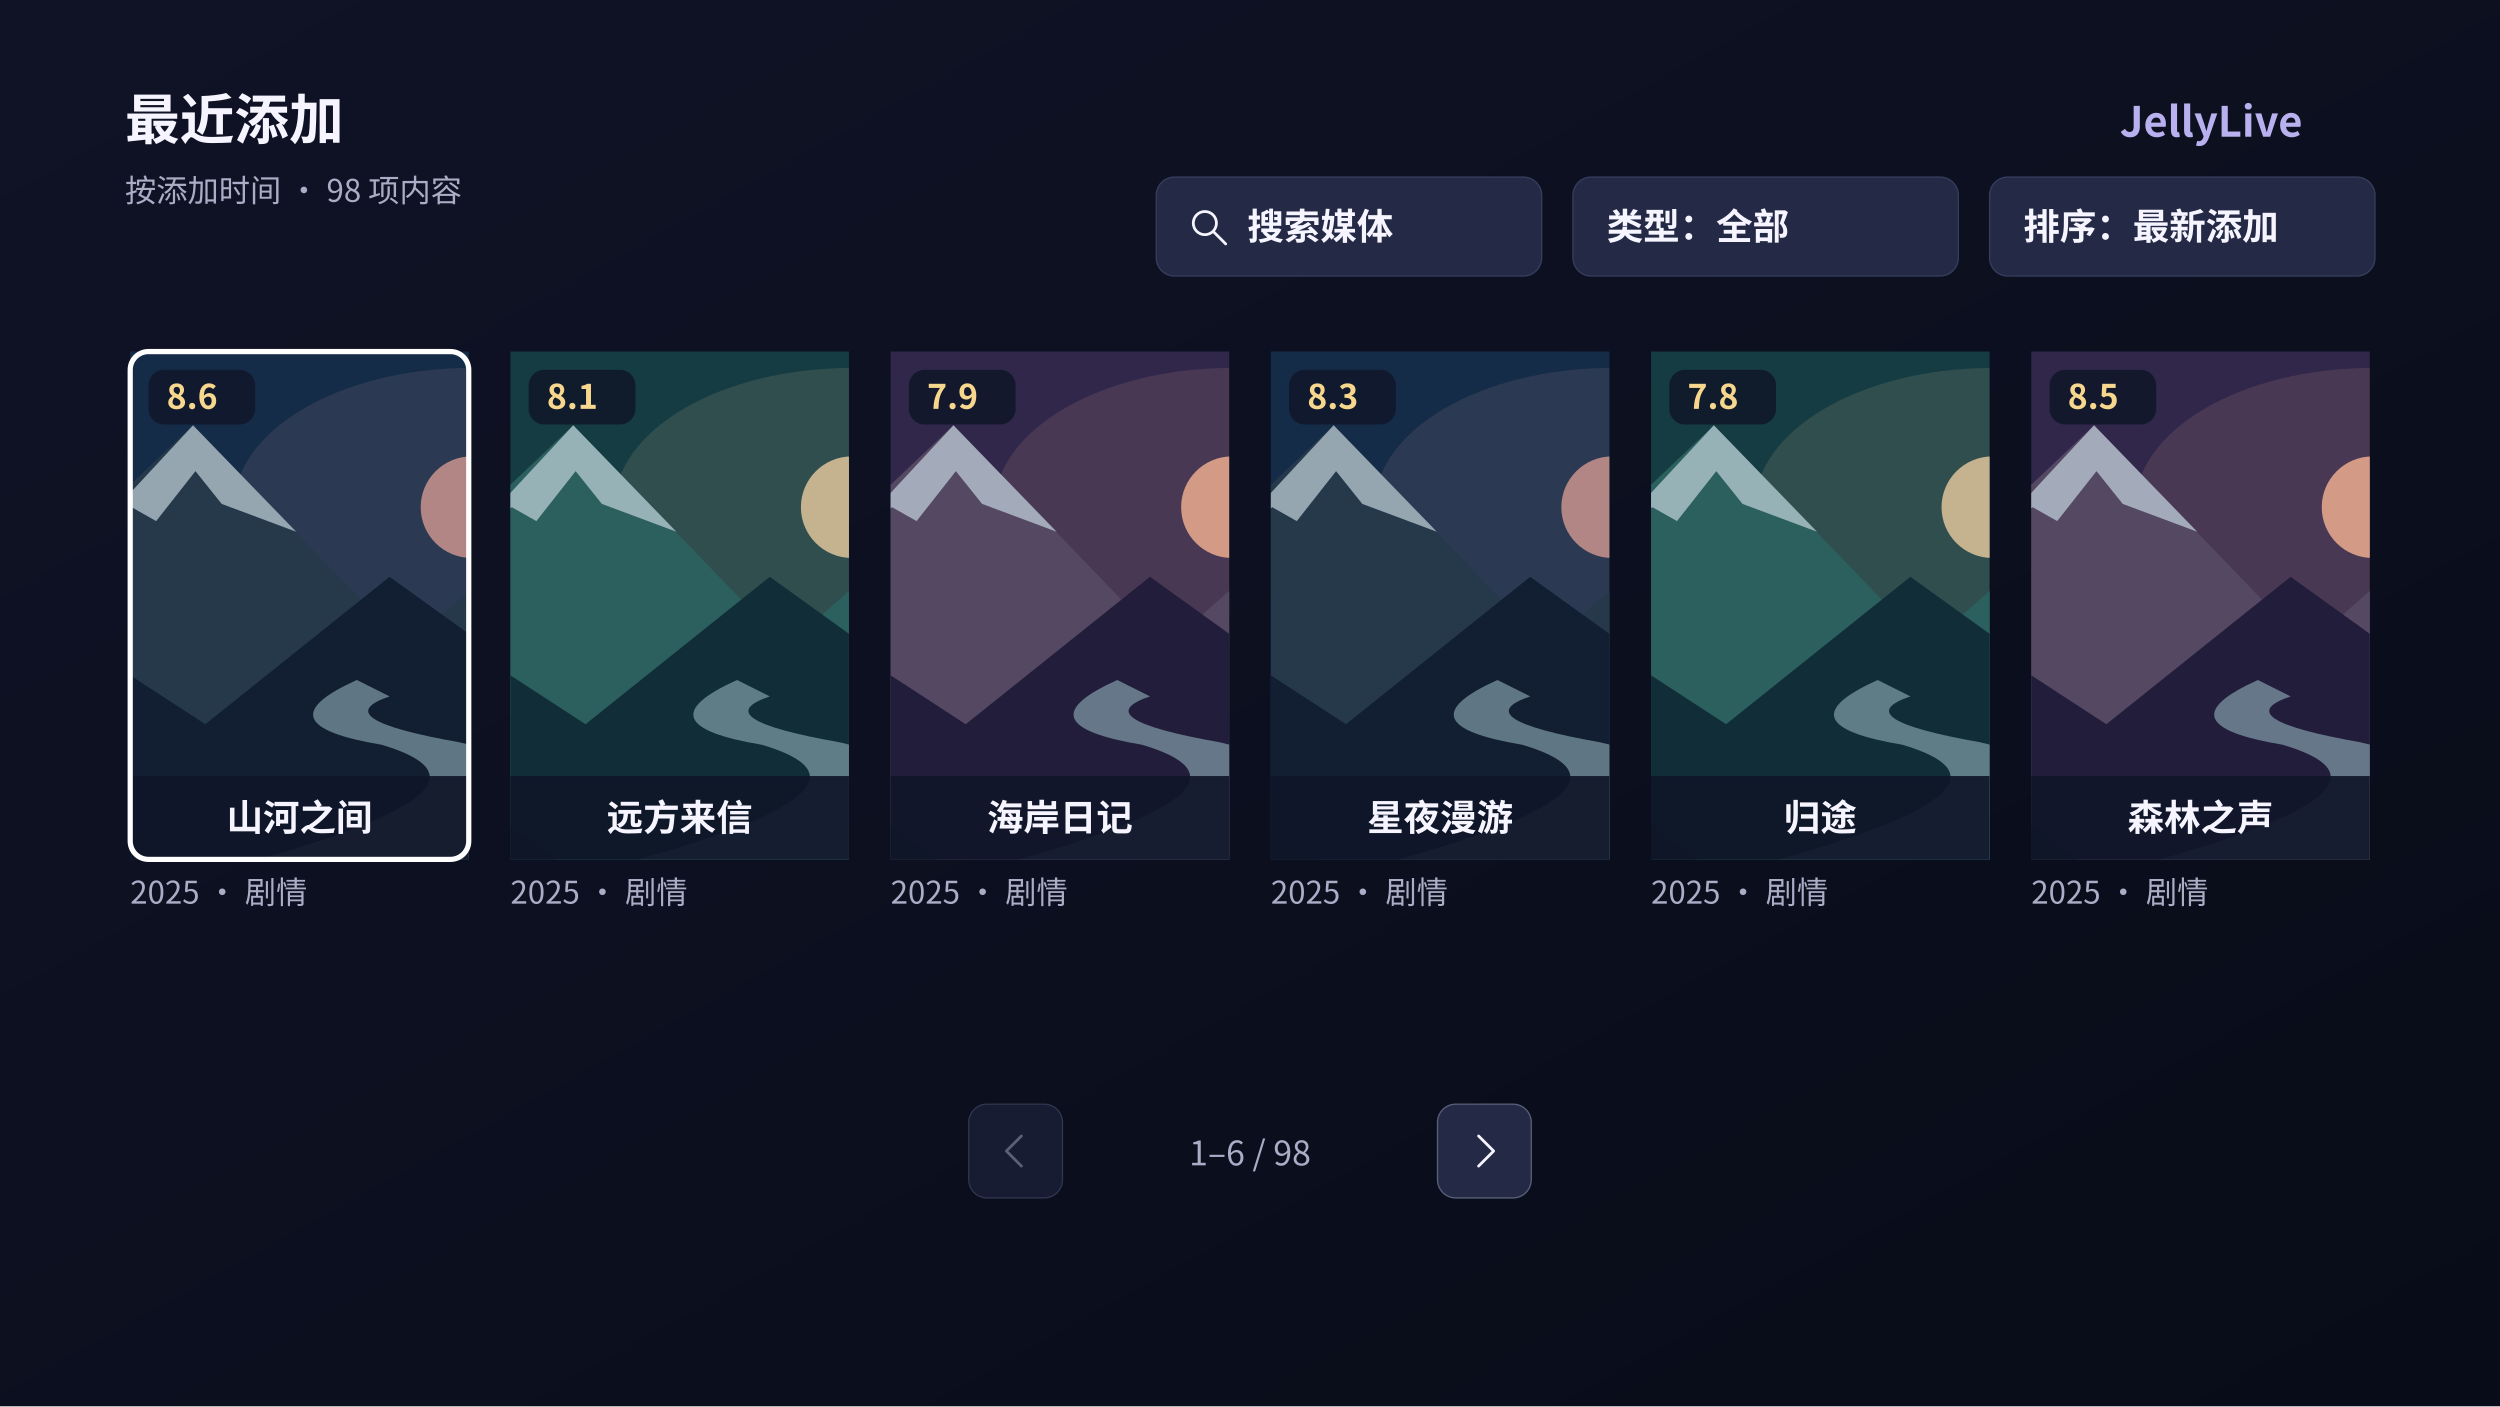
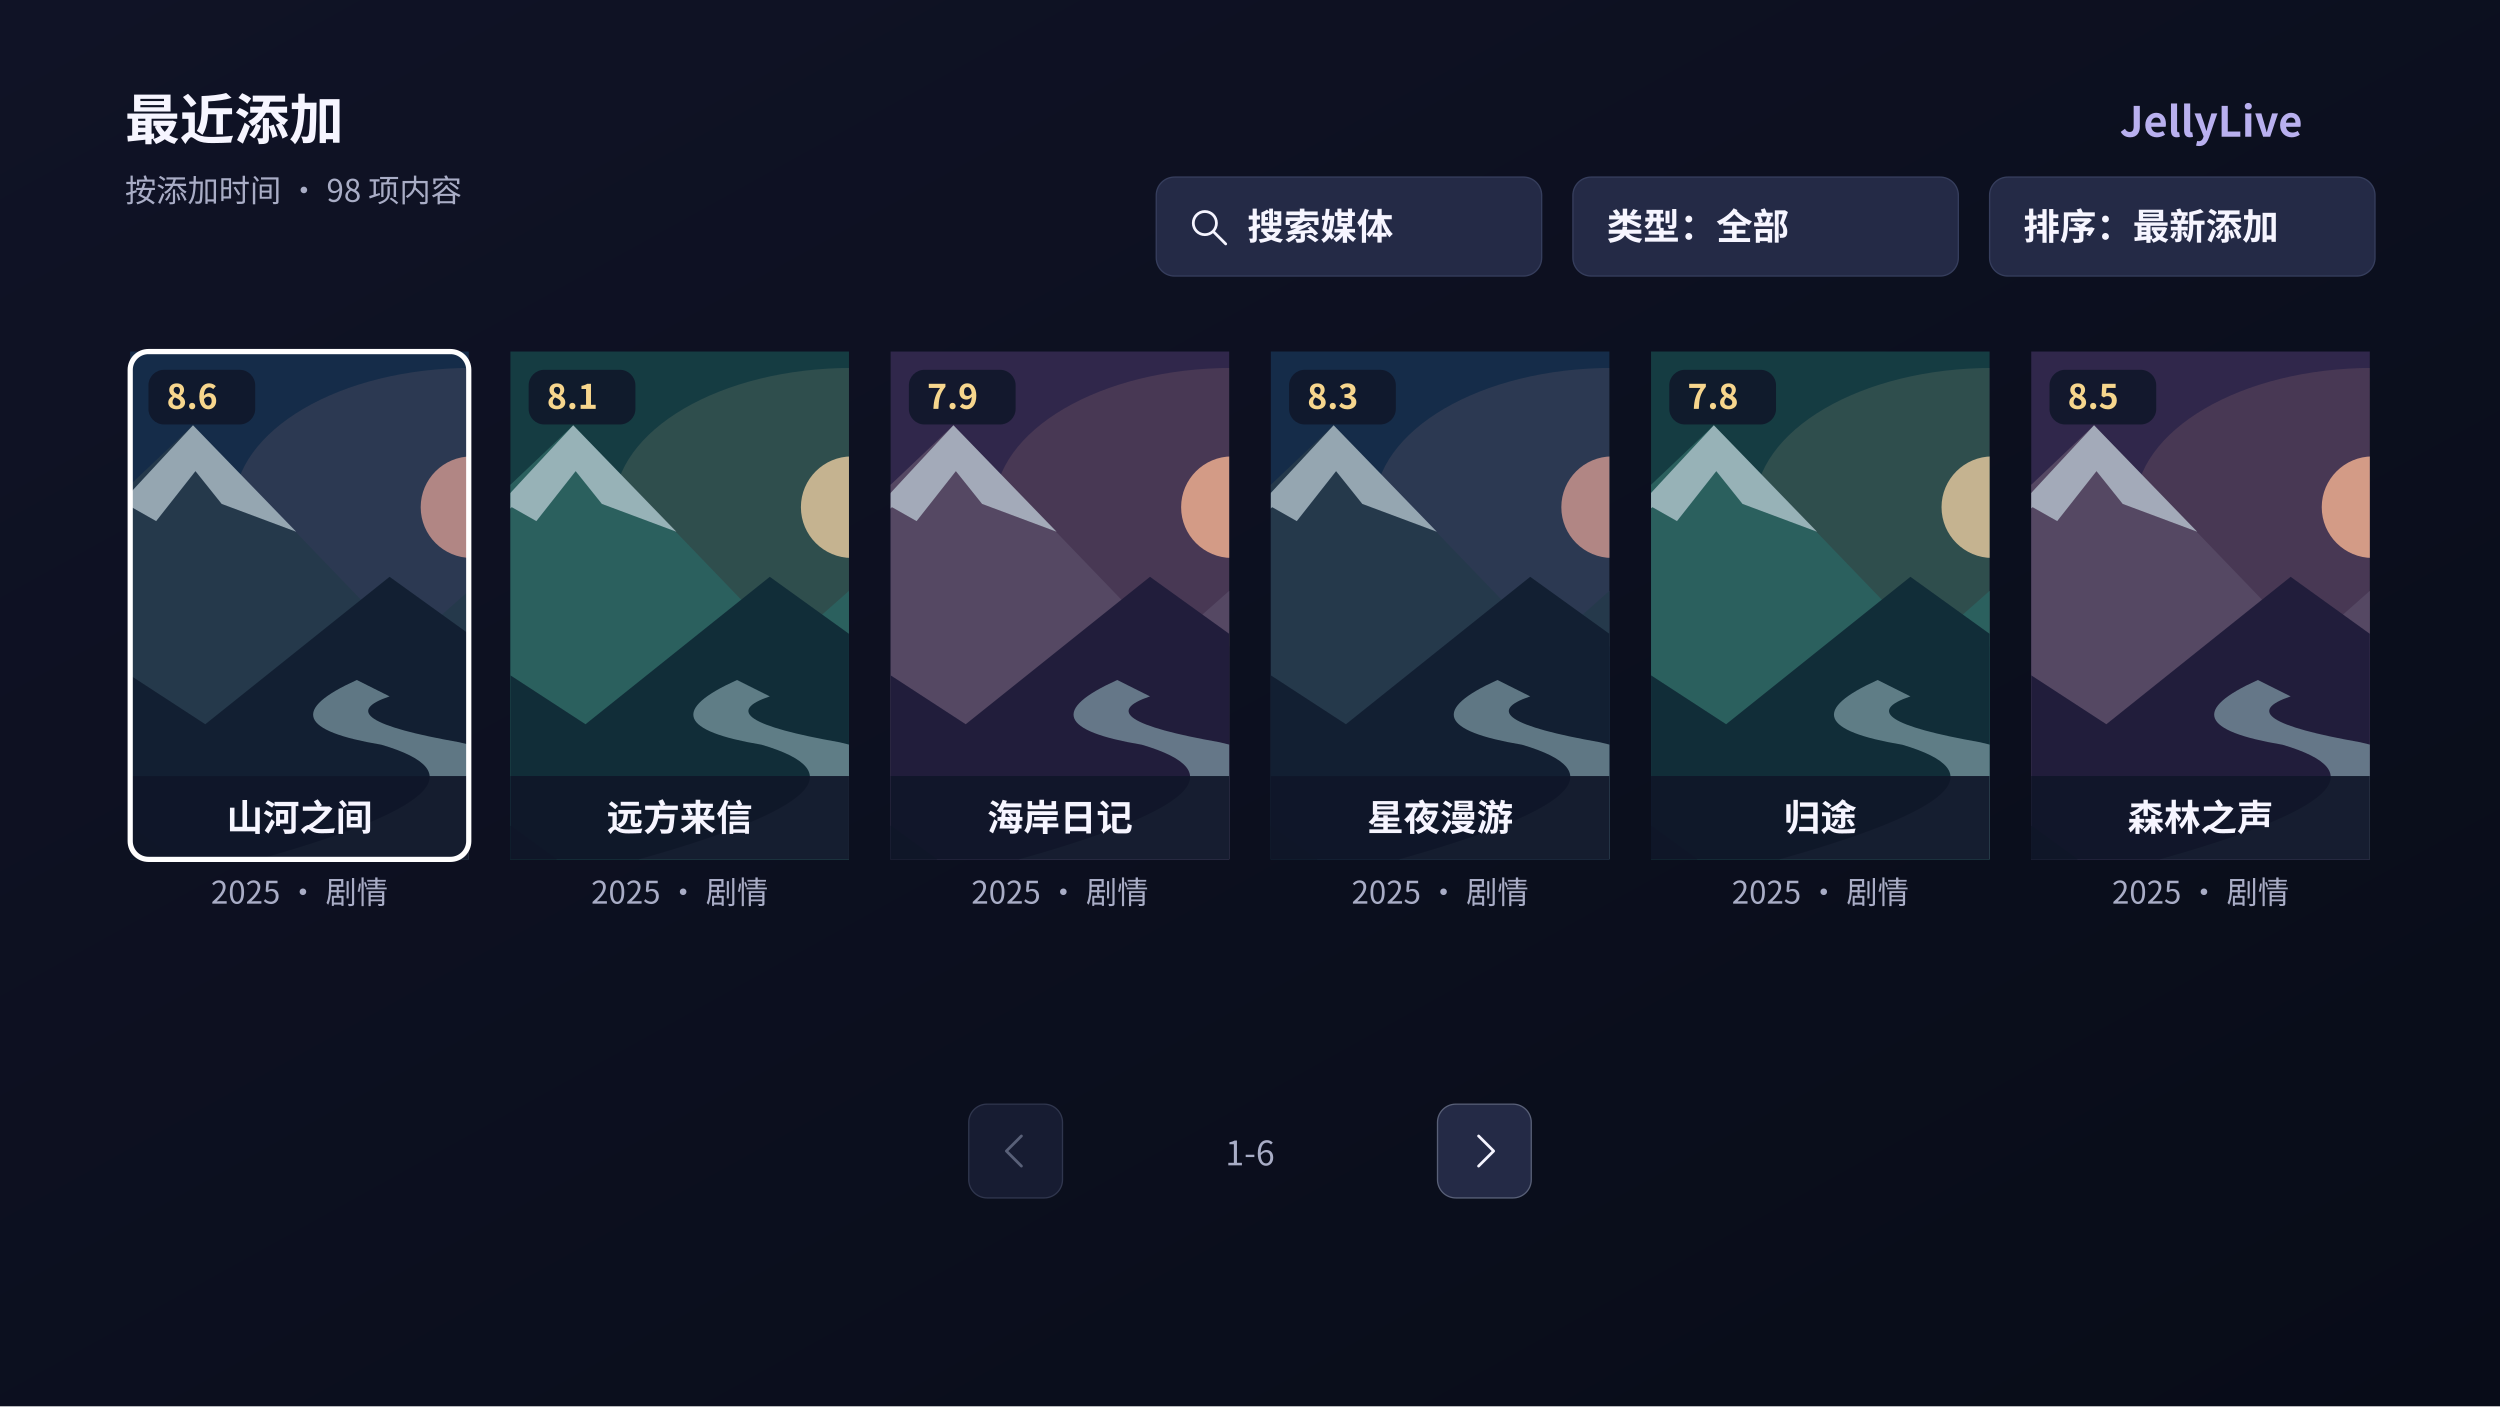
<svg xmlns="http://www.w3.org/2000/svg" width="1920" height="1080" viewBox="0 0 1920 1080" role="img" aria-labelledby="title desc">
  <defs>
    <linearGradient id="bg" x2="1" y2="1">
      <stop stop-color="#101326" />
      <stop offset="1" stop-color="#080c18" />
    </linearGradient>
    <linearGradient id="purple" x2="1" y2="1">
      <stop stop-color="#6652d5" />
      <stop offset="1" stop-color="#3a327d" />
    </linearGradient>
  </defs>
  <g font-family="Noto Sans CJK SC, Microsoft YaHei, sans-serif">
    <rect width="1920" height="1080" fill="url(#bg)" />
    <text x="96" y="107" fill="#f6f5ff" font-size="42" font-weight="650">最近添加</text>
    <text x="1628" y="105" fill="#b9b0ef" font-size="32" font-weight="600">JellyLive</text>
    <text x="96" y="155" fill="#a9adc6" font-size="24" font-weight="400">按添加时间 · 98 项内容</text>
    <g data-role="library-toolbar">
      <rect x="888" y="136" width="296" height="76" rx="14" fill="#242a46" stroke="#363e5d" stroke-width="1" />
      <g transform="translate(912 158.0) scale(0.8888889)">
        <path d="M25 15 A10 10 0 1 1 5 15 A10 10 0 1 1 25 15 M23 23 L33 33" fill="none" stroke="#f6f5ff" stroke-width="2.4" stroke-linecap="round" stroke-linejoin="round" />
      </g>
      <text x="958" y="184.0" fill="#f6f5ff" font-size="28" font-weight="600">搜索媒体</text>
      <rect x="1208" y="136" width="296" height="76" rx="14" fill="#242a46" stroke="#363e5d" stroke-width="1" />
      <text x="1234" y="184.0" fill="#f6f5ff" font-size="28" font-weight="600">类型：全部</text>
      <rect x="1528" y="136" width="296" height="76" rx="14" fill="#242a46" stroke="#363e5d" stroke-width="1" />
      <text x="1554" y="184.0" fill="#f6f5ff" font-size="28" font-weight="600">排序：最新添加</text>
    </g>
    <svg x="100" y="270" width="260" height="390.0" viewBox="0 0 1100 620" preserveAspectRatio="xMidYMid slice">
      <rect width="1100" height="620" fill="#152c49" />
      <ellipse cx="760" cy="190" rx="290" ry="170" fill="#b18684" opacity=".15" />
      <circle cx="760" cy="190" r="62" fill="#b18684" />
      <path d="M0 365 L160 205 L230 270 L420 90 L680 360 L810 245 L1100 350 V620 H0Z" fill="#25394b" />
      <path d="M277 244 L420 90 L546 220 L455 186 L423 146 L375 207 L345 190Z" fill="#c4d4dd" opacity=".7" />
      <path d="M0 450 L220 315 L435 455 L660 275 L885 437 L1100 330 V620 H0Z" fill="#121f32" />
      <path d="M620 401 Q500 455 650 480 Q820 530 500 620 H850 Q970 530 745 477 Q580 448 660 421Z" fill="#93b3bb" opacity=".6" />
      <path d="M0 570 L180 460 L400 620 H0Z M850 620 L1000 470 L1100 520 V620Z" fill="#091624" />
      <path d="M125 142 l12 -5 l11 5 M160 125 l9 -4 l9 4" fill="none" stroke="#dae1e7" stroke-width="2" opacity=".6" />
    </svg>
    <rect x="114" y="284" width="82" height="42" rx="12" fill="#101629dd" stroke="none" stroke-width="1" />
    <text x="128" y="314" fill="#f7d68d" font-size="26" font-weight="600">8.6</text>
    <rect x="100" y="596.0" width="260" height="64" rx="0" fill="#101629eb" stroke="none" stroke-width="1" />
    <g data-role="poster-title" data-full-text="山河之间">
      <text x="230.0" y="638.0" text-anchor="middle" fill="#f6f5ff" font-size="28" font-weight="600">山河之间</text>
    </g>
-     <text x="100" y="694.0" fill="#a9adc6" font-size="24" font-weight="400">2025 · 剧情</text>
+     <text x="230.0" y="694.0" text-anchor="middle" fill="#a9adc6" font-size="24" font-weight="400">2025 · 剧情</text>
    <rect x="100" y="270" width="260" height="390.0" rx="14" fill="none" stroke="#fff" stroke-width="4" />
    <svg x="392" y="270" width="260" height="390.0" viewBox="0 0 1100 620" preserveAspectRatio="xMidYMid slice">
      <rect width="1100" height="620" fill="#153c42" />
      <ellipse cx="760" cy="190" rx="290" ry="170" fill="#c5b390" opacity=".15" />
      <circle cx="760" cy="190" r="62" fill="#c5b390" />
      <path d="M0 365 L160 205 L230 270 L420 90 L680 360 L810 245 L1100 350 V620 H0Z" fill="#2b605e" />
      <path d="M277 244 L420 90 L546 220 L455 186 L423 146 L375 207 L345 190Z" fill="#c4d4dd" opacity=".7" />
      <path d="M0 450 L220 315 L435 455 L660 275 L885 437 L1100 330 V620 H0Z" fill="#112d38" />
      <path d="M620 401 Q500 455 650 480 Q820 530 500 620 H850 Q970 530 745 477 Q580 448 660 421Z" fill="#93b3bb" opacity=".6" />
      <path d="M0 570 L180 460 L400 620 H0Z M850 620 L1000 470 L1100 520 V620Z" fill="#091624" />
      <path d="M125 142 l12 -5 l11 5 M160 125 l9 -4 l9 4" fill="none" stroke="#dae1e7" stroke-width="2" opacity=".6" />
    </svg>
    <rect x="406" y="284" width="82" height="42" rx="12" fill="#101629dd" stroke="none" stroke-width="1" />
    <text x="420" y="314" fill="#f7d68d" font-size="26" font-weight="600">8.1</text>
    <rect x="392" y="596.0" width="260" height="64" rx="0" fill="#101629eb" stroke="none" stroke-width="1" />
    <g data-role="poster-title" data-full-text="远方来信">
      <text x="522.0" y="638.0" text-anchor="middle" fill="#f6f5ff" font-size="28" font-weight="600">远方来信</text>
    </g>
-     <text x="392" y="694.0" fill="#a9adc6" font-size="24" font-weight="400">2025 · 剧情</text>
+     <text x="522.0" y="694.0" text-anchor="middle" fill="#a9adc6" font-size="24" font-weight="400">2025 · 剧情</text>
    <svg x="684" y="270" width="260" height="390.0" viewBox="0 0 1100 620" preserveAspectRatio="xMidYMid slice">
      <rect width="1100" height="620" fill="#30274b" />
      <ellipse cx="760" cy="190" rx="290" ry="170" fill="#d39b86" opacity=".15" />
      <circle cx="760" cy="190" r="62" fill="#d39b86" />
      <path d="M0 365 L160 205 L230 270 L420 90 L680 360 L810 245 L1100 350 V620 H0Z" fill="#554863" />
      <path d="M277 244 L420 90 L546 220 L455 186 L423 146 L375 207 L345 190Z" fill="#c4d4dd" opacity=".7" />
      <path d="M0 450 L220 315 L435 455 L660 275 L885 437 L1100 330 V620 H0Z" fill="#211d3b" />
      <path d="M620 401 Q500 455 650 480 Q820 530 500 620 H850 Q970 530 745 477 Q580 448 660 421Z" fill="#93b3bb" opacity=".6" />
      <path d="M0 570 L180 460 L400 620 H0Z M850 620 L1000 470 L1100 520 V620Z" fill="#091624" />
      <path d="M125 142 l12 -5 l11 5 M160 125 l9 -4 l9 4" fill="none" stroke="#dae1e7" stroke-width="2" opacity=".6" />
    </svg>
    <rect x="698" y="284" width="82" height="42" rx="12" fill="#101629dd" stroke="none" stroke-width="1" />
    <text x="712" y="314" fill="#f7d68d" font-size="26" font-weight="600">7.9</text>
    <rect x="684" y="596.0" width="260" height="64" rx="0" fill="#101629eb" stroke="none" stroke-width="1" />
    <g data-role="poster-title" data-full-text="海岸日记">
      <text x="814.0" y="638.0" text-anchor="middle" fill="#f6f5ff" font-size="28" font-weight="600">海岸日记</text>
    </g>
-     <text x="684" y="694.0" fill="#a9adc6" font-size="24" font-weight="400">2025 · 剧情</text>
+     <text x="814.0" y="694.0" text-anchor="middle" fill="#a9adc6" font-size="24" font-weight="400">2025 · 剧情</text>
    <svg x="976" y="270" width="260" height="390.0" viewBox="0 0 1100 620" preserveAspectRatio="xMidYMid slice">
      <rect width="1100" height="620" fill="#152c49" />
      <ellipse cx="760" cy="190" rx="290" ry="170" fill="#b18684" opacity=".15" />
      <circle cx="760" cy="190" r="62" fill="#b18684" />
      <path d="M0 365 L160 205 L230 270 L420 90 L680 360 L810 245 L1100 350 V620 H0Z" fill="#25394b" />
      <path d="M277 244 L420 90 L546 220 L455 186 L423 146 L375 207 L345 190Z" fill="#c4d4dd" opacity=".7" />
      <path d="M0 450 L220 315 L435 455 L660 275 L885 437 L1100 330 V620 H0Z" fill="#121f32" />
      <path d="M620 401 Q500 455 650 480 Q820 530 500 620 H850 Q970 530 745 477 Q580 448 660 421Z" fill="#93b3bb" opacity=".6" />
      <path d="M0 570 L180 460 L400 620 H0Z M850 620 L1000 470 L1100 520 V620Z" fill="#091624" />
      <path d="M125 142 l12 -5 l11 5 M160 125 l9 -4 l9 4" fill="none" stroke="#dae1e7" stroke-width="2" opacity=".6" />
    </svg>
    <rect x="990" y="284" width="82" height="42" rx="12" fill="#101629dd" stroke="none" stroke-width="1" />
    <text x="1004" y="314" fill="#f7d68d" font-size="26" font-weight="600">8.3</text>
    <rect x="976" y="596.0" width="260" height="64" rx="0" fill="#101629eb" stroke="none" stroke-width="1" />
    <g data-role="poster-title" data-full-text="星夜漫游">
      <text x="1106.0" y="638.0" text-anchor="middle" fill="#f6f5ff" font-size="28" font-weight="600">星夜漫游</text>
    </g>
-     <text x="976" y="694.0" fill="#a9adc6" font-size="24" font-weight="400">2025 · 剧情</text>
+     <text x="1106.0" y="694.0" text-anchor="middle" fill="#a9adc6" font-size="24" font-weight="400">2025 · 剧情</text>
    <svg x="1268" y="270" width="260" height="390.0" viewBox="0 0 1100 620" preserveAspectRatio="xMidYMid slice">
      <rect width="1100" height="620" fill="#153c42" />
      <ellipse cx="760" cy="190" rx="290" ry="170" fill="#c5b390" opacity=".15" />
      <circle cx="760" cy="190" r="62" fill="#c5b390" />
      <path d="M0 365 L160 205 L230 270 L420 90 L680 360 L810 245 L1100 350 V620 H0Z" fill="#2b605e" />
      <path d="M277 244 L420 90 L546 220 L455 186 L423 146 L375 207 L345 190Z" fill="#c4d4dd" opacity=".7" />
      <path d="M0 450 L220 315 L435 455 L660 275 L885 437 L1100 330 V620 H0Z" fill="#112d38" />
      <path d="M620 401 Q500 455 650 480 Q820 530 500 620 H850 Q970 530 745 477 Q580 448 660 421Z" fill="#93b3bb" opacity=".6" />
      <path d="M0 570 L180 460 L400 620 H0Z M850 620 L1000 470 L1100 520 V620Z" fill="#091624" />
      <path d="M125 142 l12 -5 l11 5 M160 125 l9 -4 l9 4" fill="none" stroke="#dae1e7" stroke-width="2" opacity=".6" />
    </svg>
    <rect x="1282" y="284" width="82" height="42" rx="12" fill="#101629dd" stroke="none" stroke-width="1" />
    <text x="1296" y="314" fill="#f7d68d" font-size="26" font-weight="600">7.8</text>
    <rect x="1268" y="596.0" width="260" height="64" rx="0" fill="#101629eb" stroke="none" stroke-width="1" />
    <g data-role="poster-title" data-full-text="归途">
      <text x="1398.0" y="638.0" text-anchor="middle" fill="#f6f5ff" font-size="28" font-weight="600">归途</text>
    </g>
-     <text x="1268" y="694.0" fill="#a9adc6" font-size="24" font-weight="400">2025 · 剧情</text>
+     <text x="1398.0" y="694.0" text-anchor="middle" fill="#a9adc6" font-size="24" font-weight="400">2025 · 剧情</text>
    <svg x="1560" y="270" width="260" height="390.0" viewBox="0 0 1100 620" preserveAspectRatio="xMidYMid slice">
      <rect width="1100" height="620" fill="#30274b" />
      <ellipse cx="760" cy="190" rx="290" ry="170" fill="#d39b86" opacity=".15" />
      <circle cx="760" cy="190" r="62" fill="#d39b86" />
      <path d="M0 365 L160 205 L230 270 L420 90 L680 360 L810 245 L1100 350 V620 H0Z" fill="#554863" />
      <path d="M277 244 L420 90 L546 220 L455 186 L423 146 L375 207 L345 190Z" fill="#c4d4dd" opacity=".7" />
      <path d="M0 450 L220 315 L435 455 L660 275 L885 437 L1100 330 V620 H0Z" fill="#211d3b" />
      <path d="M620 401 Q500 455 650 480 Q820 530 500 620 H850 Q970 530 745 477 Q580 448 660 421Z" fill="#93b3bb" opacity=".6" />
      <path d="M0 570 L180 460 L400 620 H0Z M850 620 L1000 470 L1100 520 V620Z" fill="#091624" />
      <path d="M125 142 l12 -5 l11 5 M160 125 l9 -4 l9 4" fill="none" stroke="#dae1e7" stroke-width="2" opacity=".6" />
    </svg>
    <rect x="1574" y="284" width="82" height="42" rx="12" fill="#101629dd" stroke="none" stroke-width="1" />
    <text x="1588" y="314" fill="#f7d68d" font-size="26" font-weight="600">8.5</text>
    <rect x="1560" y="596.0" width="260" height="64" rx="0" fill="#101629eb" stroke="none" stroke-width="1" />
    <g data-role="poster-title" data-full-text="森林之声">
      <text x="1690.0" y="638.0" text-anchor="middle" fill="#f6f5ff" font-size="28" font-weight="600">森林之声</text>
    </g>
-     <text x="1560" y="694.0" fill="#a9adc6" font-size="24" font-weight="400">2025 · 剧情</text>
+     <text x="1690.0" y="694.0" text-anchor="middle" fill="#a9adc6" font-size="24" font-weight="400">2025 · 剧情</text>
    <rect x="744" y="848" width="72" height="72" rx="14" fill="#171c32" stroke="#30364e" stroke-width="1" />
    <g transform="translate(764 868) scale(0.8888889)">
      <path d="M23 5 L10 18 L23 31" fill="none" stroke="#596078" stroke-width="2.4" stroke-linecap="round" stroke-linejoin="round" />
    </g>
-     <text x="960" y="895" text-anchor="middle" fill="#a9adc6" font-size="26" font-weight="400">1–6 / 98</text>
+     <text x="960" y="895" text-anchor="middle" fill="#a9adc6" font-size="26" font-weight="400">1-6</text>
    <rect x="1104" y="848" width="72" height="72" rx="14" fill="#242a46" stroke="#596078" stroke-width="1" />
    <g transform="translate(1124 868) scale(0.8888889)">
      <path d="M13 5 L26 18 L13 31" fill="none" stroke="#f6f5ff" stroke-width="2.4" stroke-linecap="round" stroke-linejoin="round" />
    </g>
  </g>
</svg>
